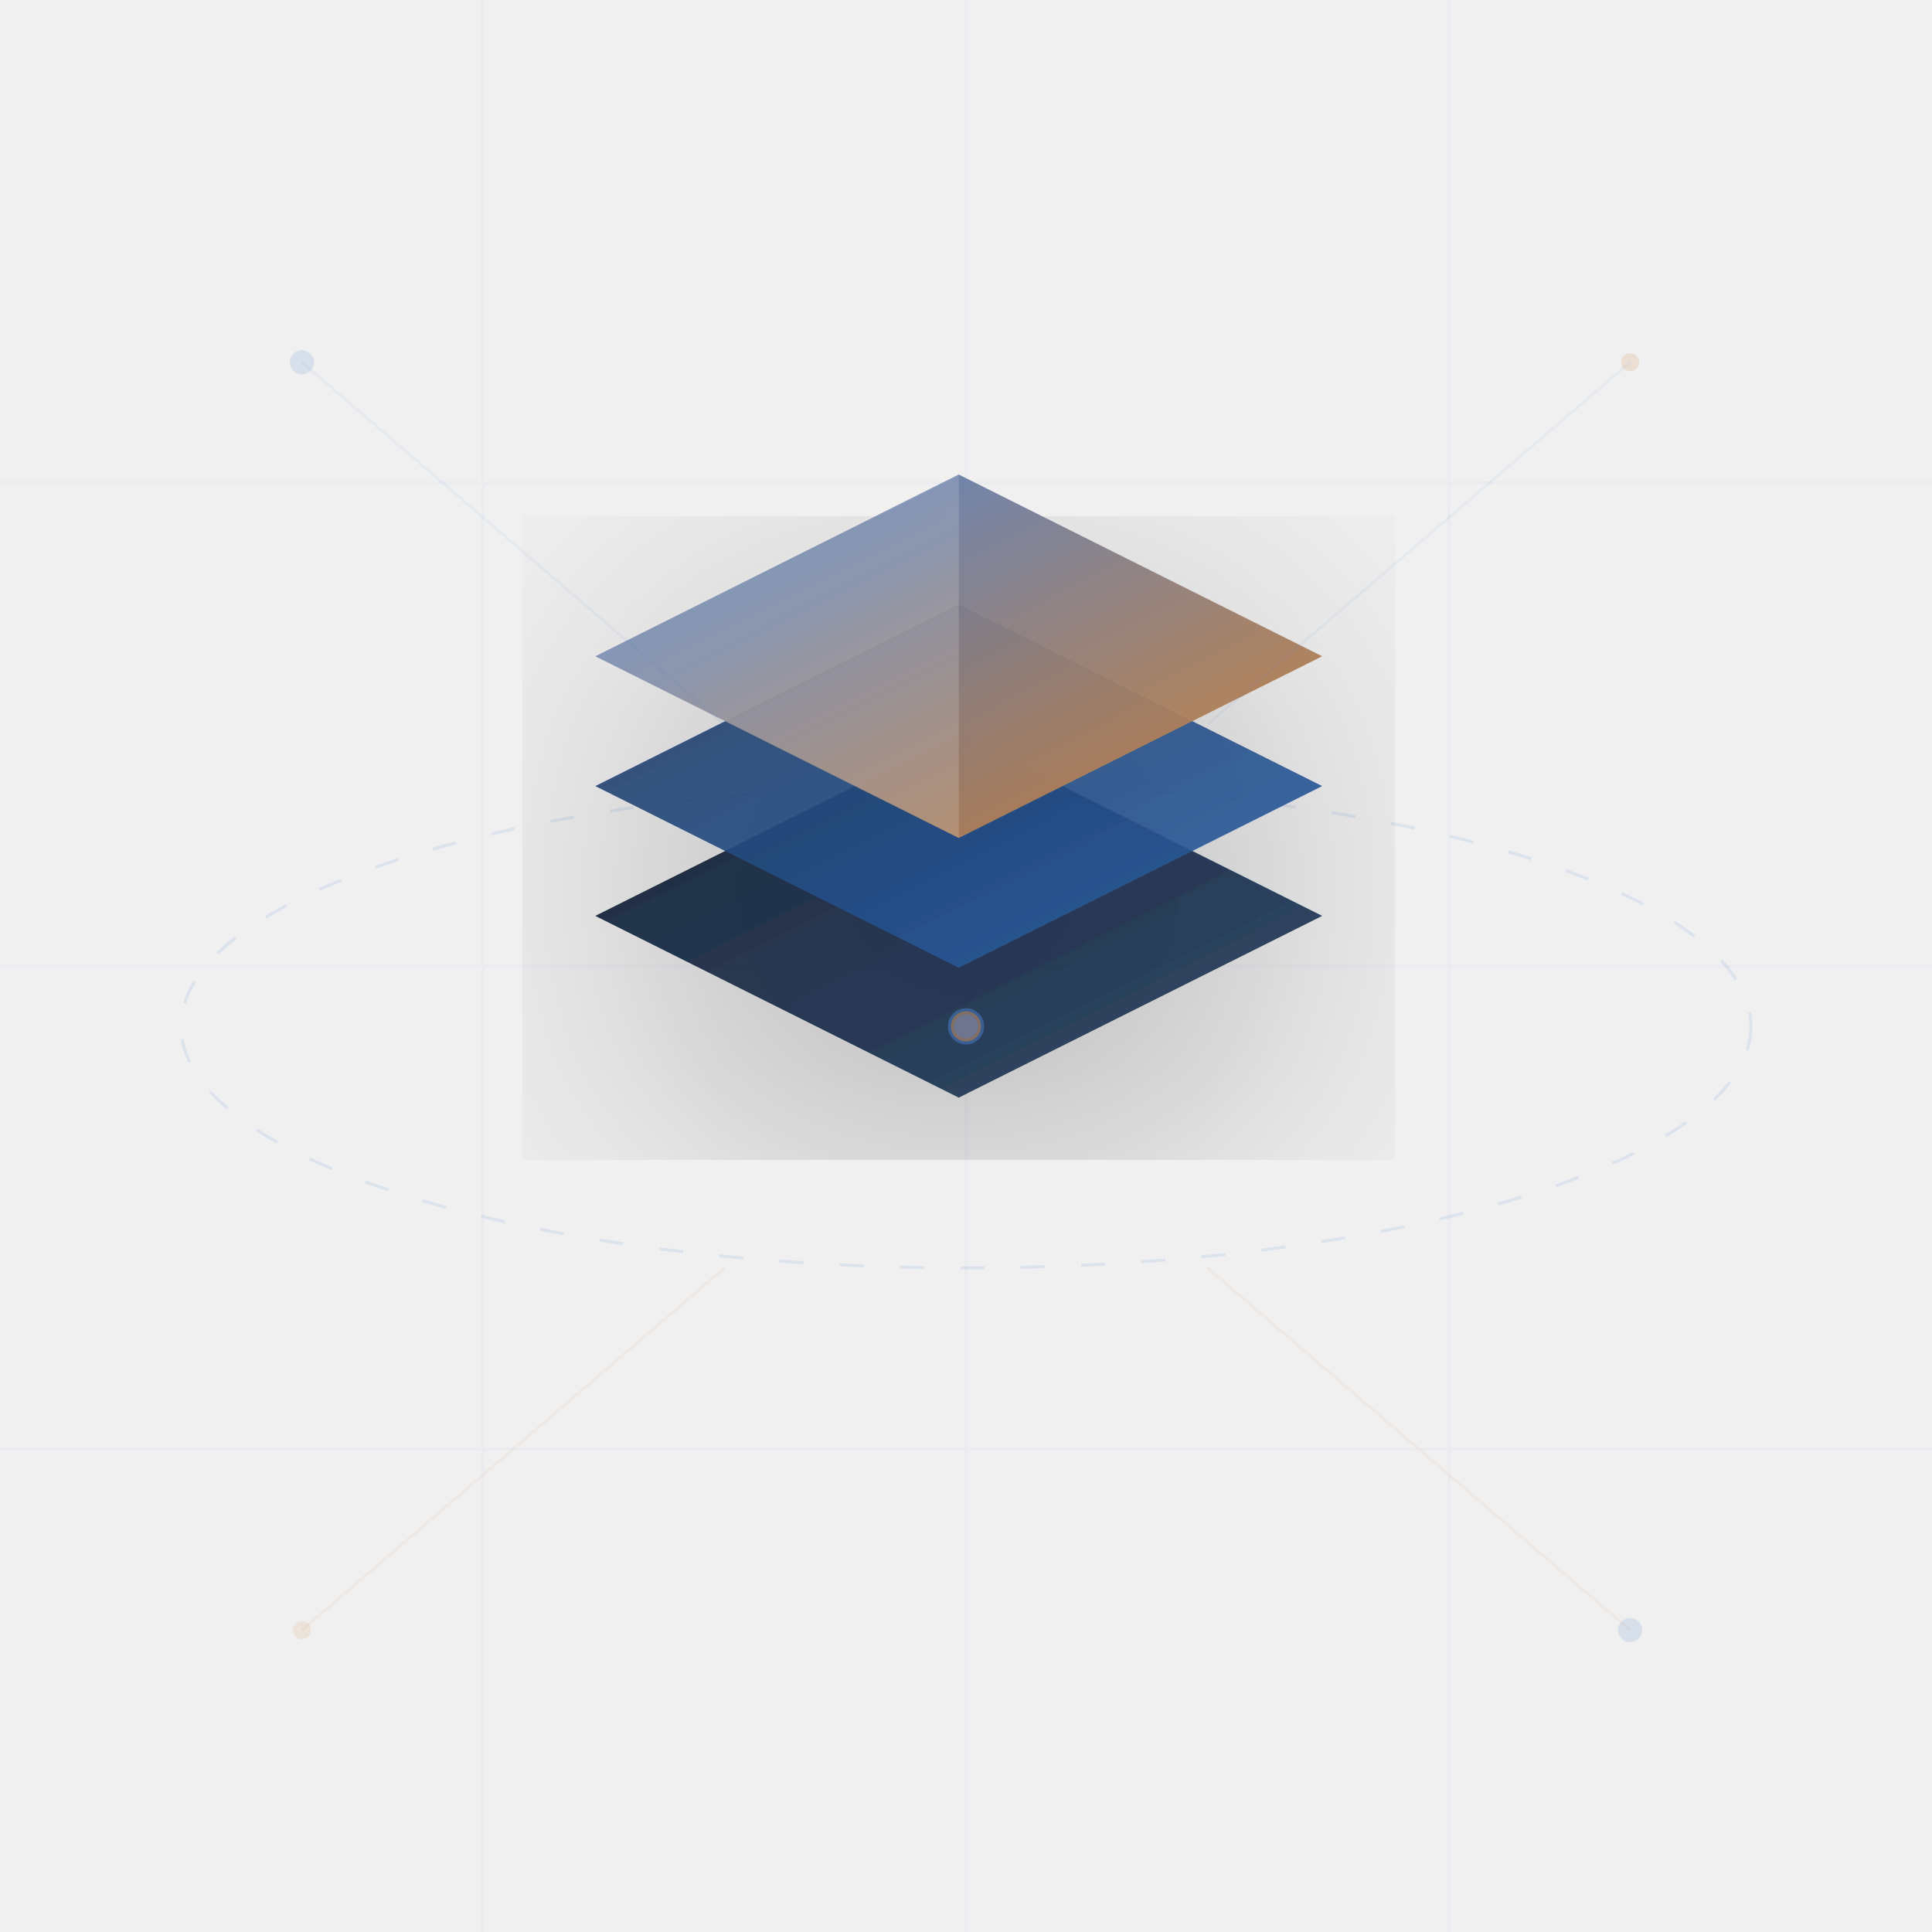
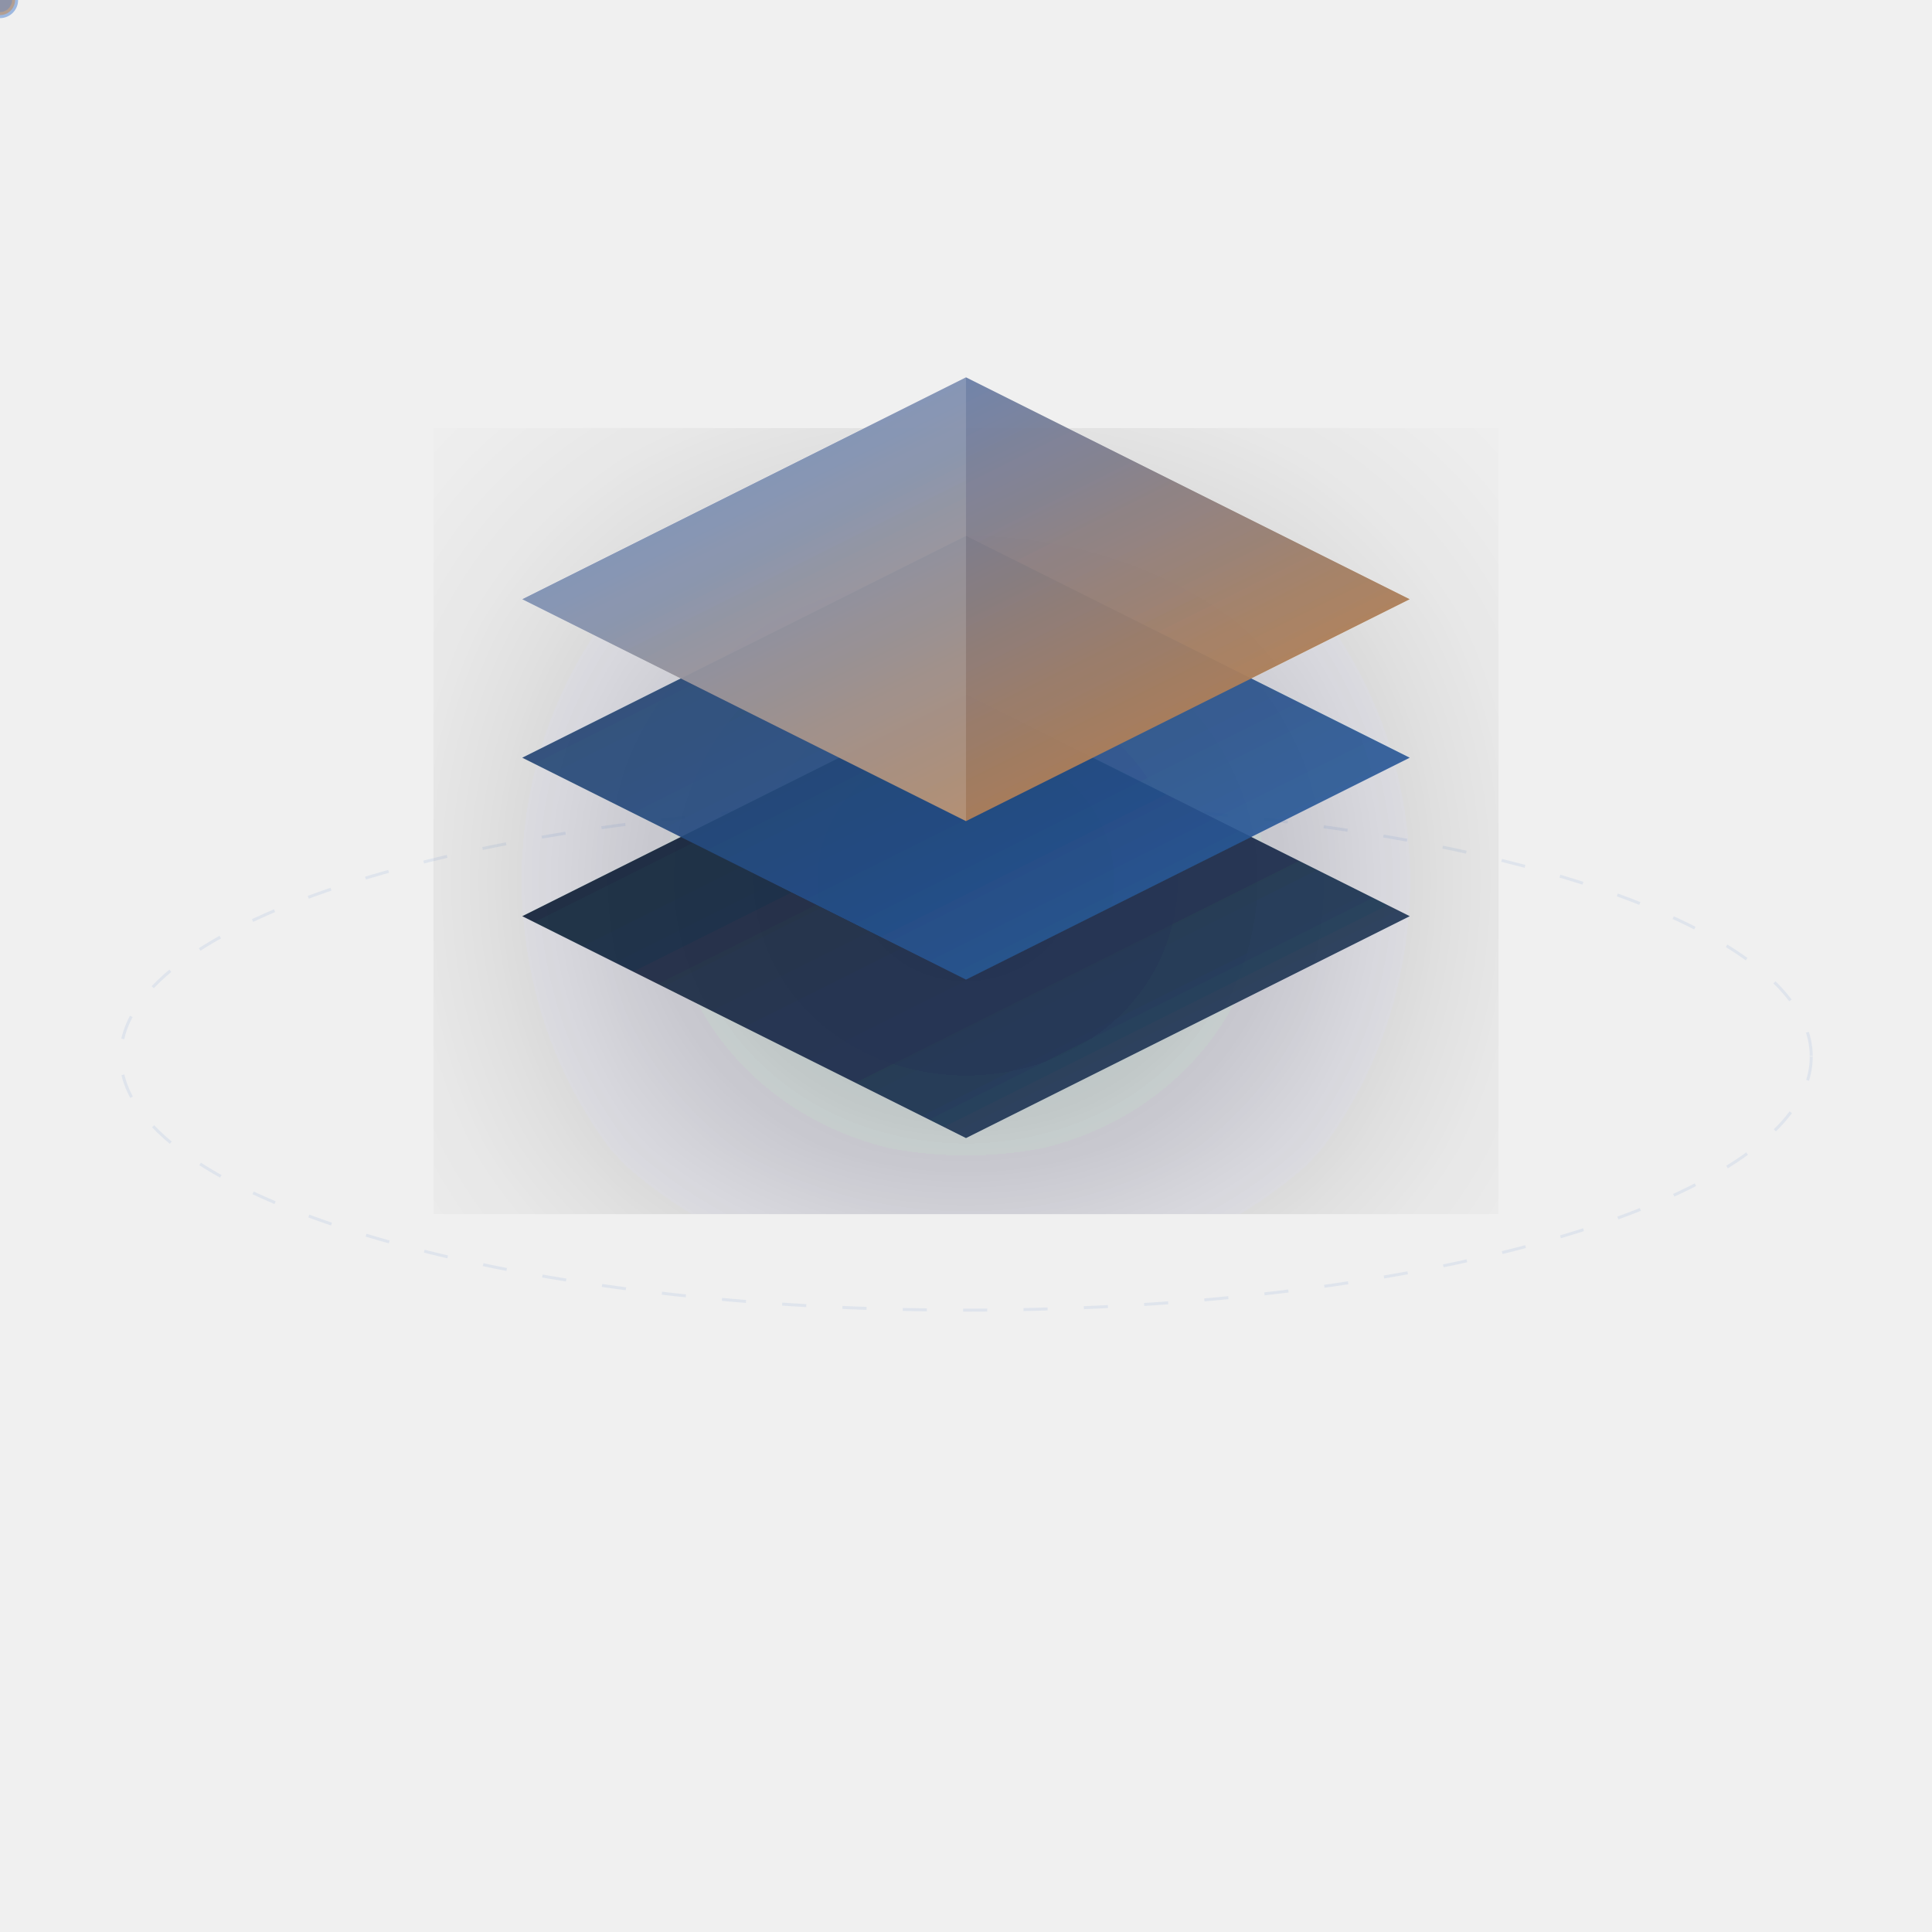
<svg xmlns="http://www.w3.org/2000/svg" width="320" height="320" viewBox="0 0 320 320">
  <defs>
    <linearGradient id="hg1" x1="0" y1="0" x2="1" y2="1">
      <stop offset="0%" stop-color="#0A1628" />
      <stop offset="100%" stop-color="#1E3A5F" />
    </linearGradient>
    <linearGradient id="hg2" x1="0" y1="0" x2="1" y2="1">
      <stop offset="0%" stop-color="#1E3A5F" />
      <stop offset="100%" stop-color="#2B5EA7" />
    </linearGradient>
    <linearGradient id="hg3" x1="0" y1="0" x2="1" y2="1">
      <stop offset="0%" stop-color="#4A7FCF" />
      <stop offset="100%" stop-color="#CD7F32" />
    </linearGradient>
-     <filter id="glow">
-       <feGaussianBlur stdDeviation="8" result="blur" />
-       <feComposite in="SourceGraphic" in2="blur" operator="over" />
+     <filter id="shadow">
+       <feDropShadow dx="0" dy="4" stdDeviation="10" flood-color="#0A1628" flood-opacity="0.35" />
    </filter>
-     <filter id="shadow">
-       <feDropShadow dx="0" dy="4" stdDeviation="8" flood-color="#0A1628" flood-opacity="0.3" />
-     </filter>
-     <radialGradient id="dotGlow" cx="50%" cy="50%" r="50%">
-       <stop offset="0%" stop-color="#4A7FCF" stop-opacity="0.6" />
-       <stop offset="100%" stop-color="#4A7FCF" stop-opacity="0" />
-     </radialGradient>
  </defs>
-   <g opacity="0.04">
-     <line x1="80" y1="0" x2="80" y2="320" stroke="#4A7FCF" stroke-width="0.5" />
-     <line x1="160" y1="0" x2="160" y2="320" stroke="#4A7FCF" stroke-width="0.5" />
-     <line x1="240" y1="0" x2="240" y2="320" stroke="#4A7FCF" stroke-width="0.5" />
-     <line x1="0" y1="80" x2="320" y2="80" stroke="#4A7FCF" stroke-width="0.5" />
-     <line x1="0" y1="160" x2="320" y2="160" stroke="#4A7FCF" stroke-width="0.5" />
-     <line x1="0" y1="240" x2="320" y2="240" stroke="#4A7FCF" stroke-width="0.5" />
-   </g>
-   <ellipse cx="160" cy="170" rx="130" ry="40" fill="none" stroke="#4A7FCF" stroke-width="0.5" opacity="0.12" stroke-dasharray="4 6" />
-   <g transform="translate(90, 70) scale(4.3)" filter="url(#shadow)">
+   <ellipse cx="160" cy="175" rx="140" ry="42" fill="none" stroke="#4A7FCF" stroke-width="0.5" opacity="0.1" stroke-dasharray="4 6" />
+   <g transform="translate(76, 52) scale(5.25)" filter="url(#shadow)">
    <path d="M16 26 L2 19 L16 12 L30 19 Z" fill="url(#hg1)" opacity="0.9" />
    <path d="M16 21 L2 14 L16 7 L30 14 Z" fill="url(#hg2)" opacity="0.9" />
    <path d="M16 16 L2 9 L16 2 L30 9 Z" fill="url(#hg3)" opacity="0.95" />
    <path d="M16 2 L2 9 L16 16 Z" fill="#fff" opacity="0.15" />
  </g>
-   <circle cx="160" cy="170" r="3" fill="#4A7FCF" opacity="0.5">
-     <animateMotion dur="12s" repeatCount="indefinite" path="M0,0 A130,40 0 1,1 -0.1,0 Z" />
+   <circle r="3" fill="#4A7FCF" opacity="0.5">
+     <animateMotion dur="12s" repeatCount="indefinite" path="M160,175 A140,42 0 1,1 159.9,175 Z" />
  </circle>
-   <circle cx="160" cy="170" r="2.5" fill="#CD7F32" opacity="0.5">
-     <animateMotion dur="12s" repeatCount="indefinite" begin="4s" path="M0,0 A130,40 0 1,1 -0.1,0 Z" />
+   <circle r="2.5" fill="#CD7F32" opacity="0.45">
+     <animateMotion dur="12s" repeatCount="indefinite" begin="4s" path="M160,175 A140,42 0 1,1 159.9,175 Z" />
  </circle>
-   <circle cx="160" cy="170" r="2" fill="#4A7FCF" opacity="0.4">
-     <animateMotion dur="12s" repeatCount="indefinite" begin="8s" path="M0,0 A130,40 0 1,1 -0.1,0 Z" />
+   <circle r="2" fill="#4A7FCF" opacity="0.35">
+     <animateMotion dur="12s" repeatCount="indefinite" begin="8s" path="M160,175 A140,42 0 1,1 159.9,175 Z" />
  </circle>
-   <circle cx="50" cy="60" r="2" fill="#4A7FCF" opacity="0.15" />
-   <circle cx="270" cy="60" r="1.5" fill="#CD7F32" opacity="0.15" />
-   <circle cx="50" cy="270" r="1.5" fill="#CD7F32" opacity="0.12" />
-   <circle cx="270" cy="270" r="2" fill="#4A7FCF" opacity="0.15" />
-   <line x1="50" y1="60" x2="120" y2="120" stroke="#4A7FCF" stroke-width="0.5" opacity="0.06" />
-   <line x1="270" y1="60" x2="200" y2="120" stroke="#4A7FCF" stroke-width="0.5" opacity="0.06" />
-   <line x1="50" y1="270" x2="120" y2="210" stroke="#CD7F32" stroke-width="0.5" opacity="0.06" />
-   <line x1="270" y1="270" x2="200" y2="210" stroke="#CD7F32" stroke-width="0.5" opacity="0.06" />
</svg>
